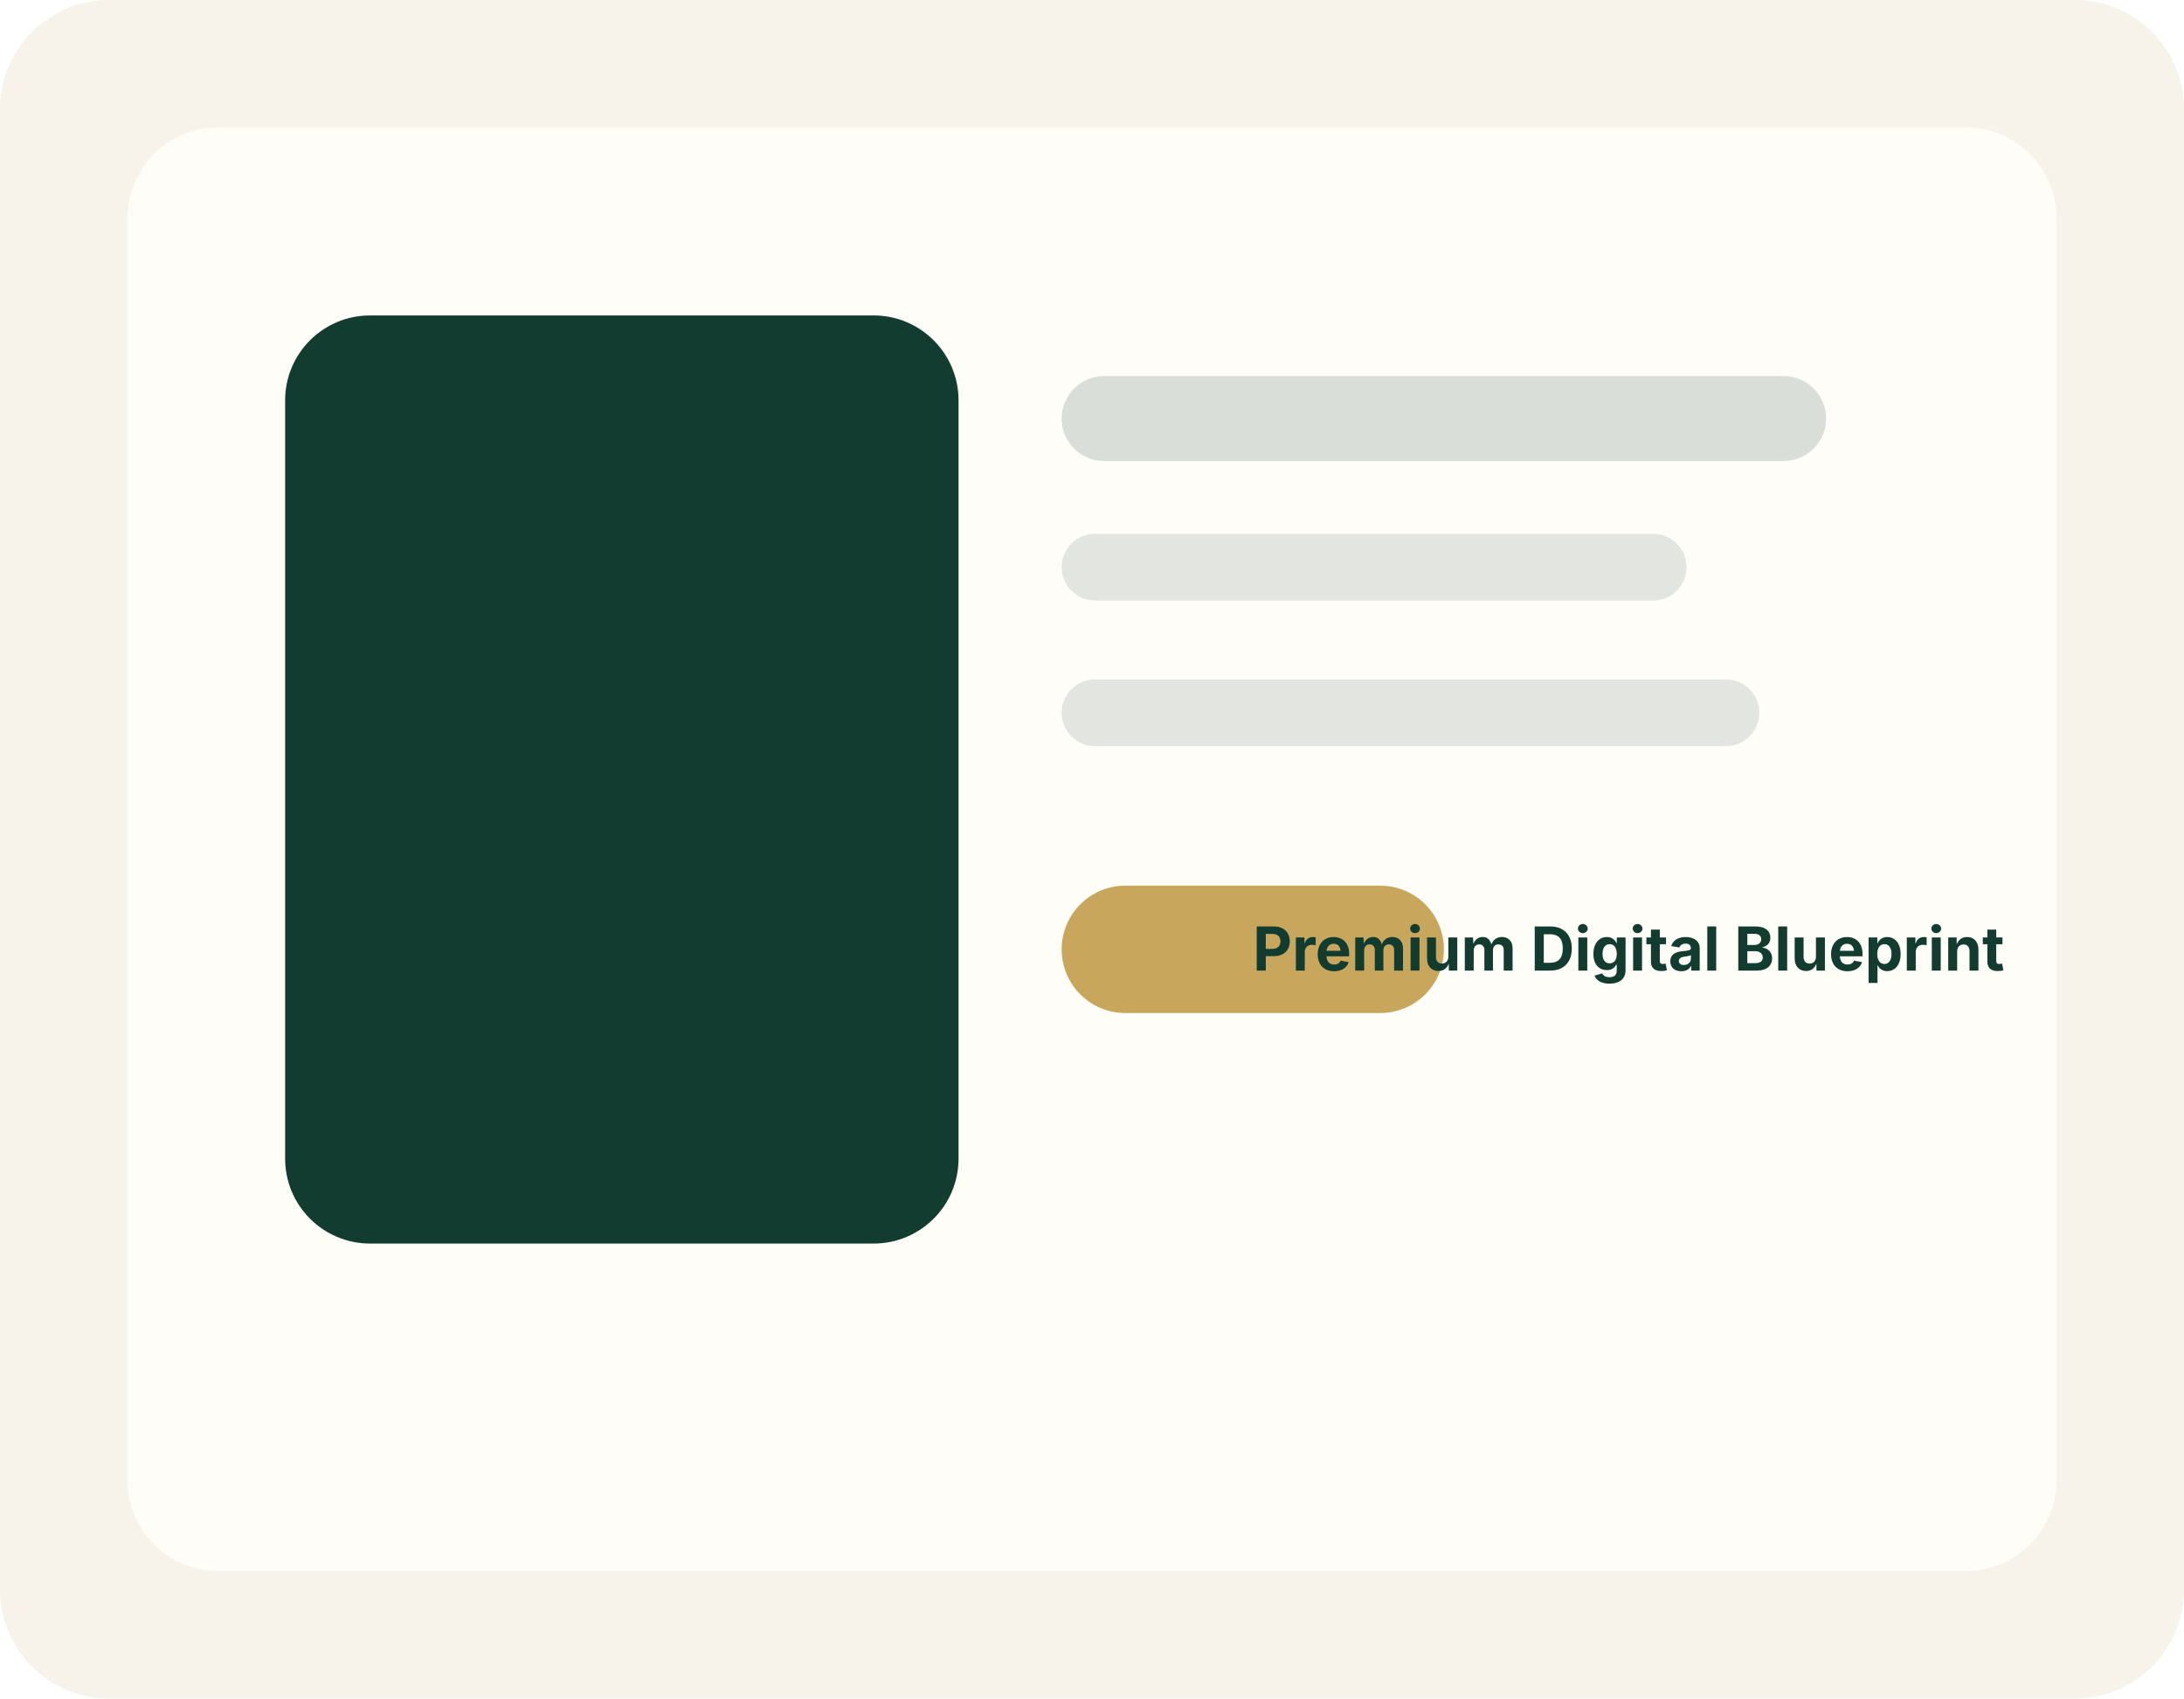
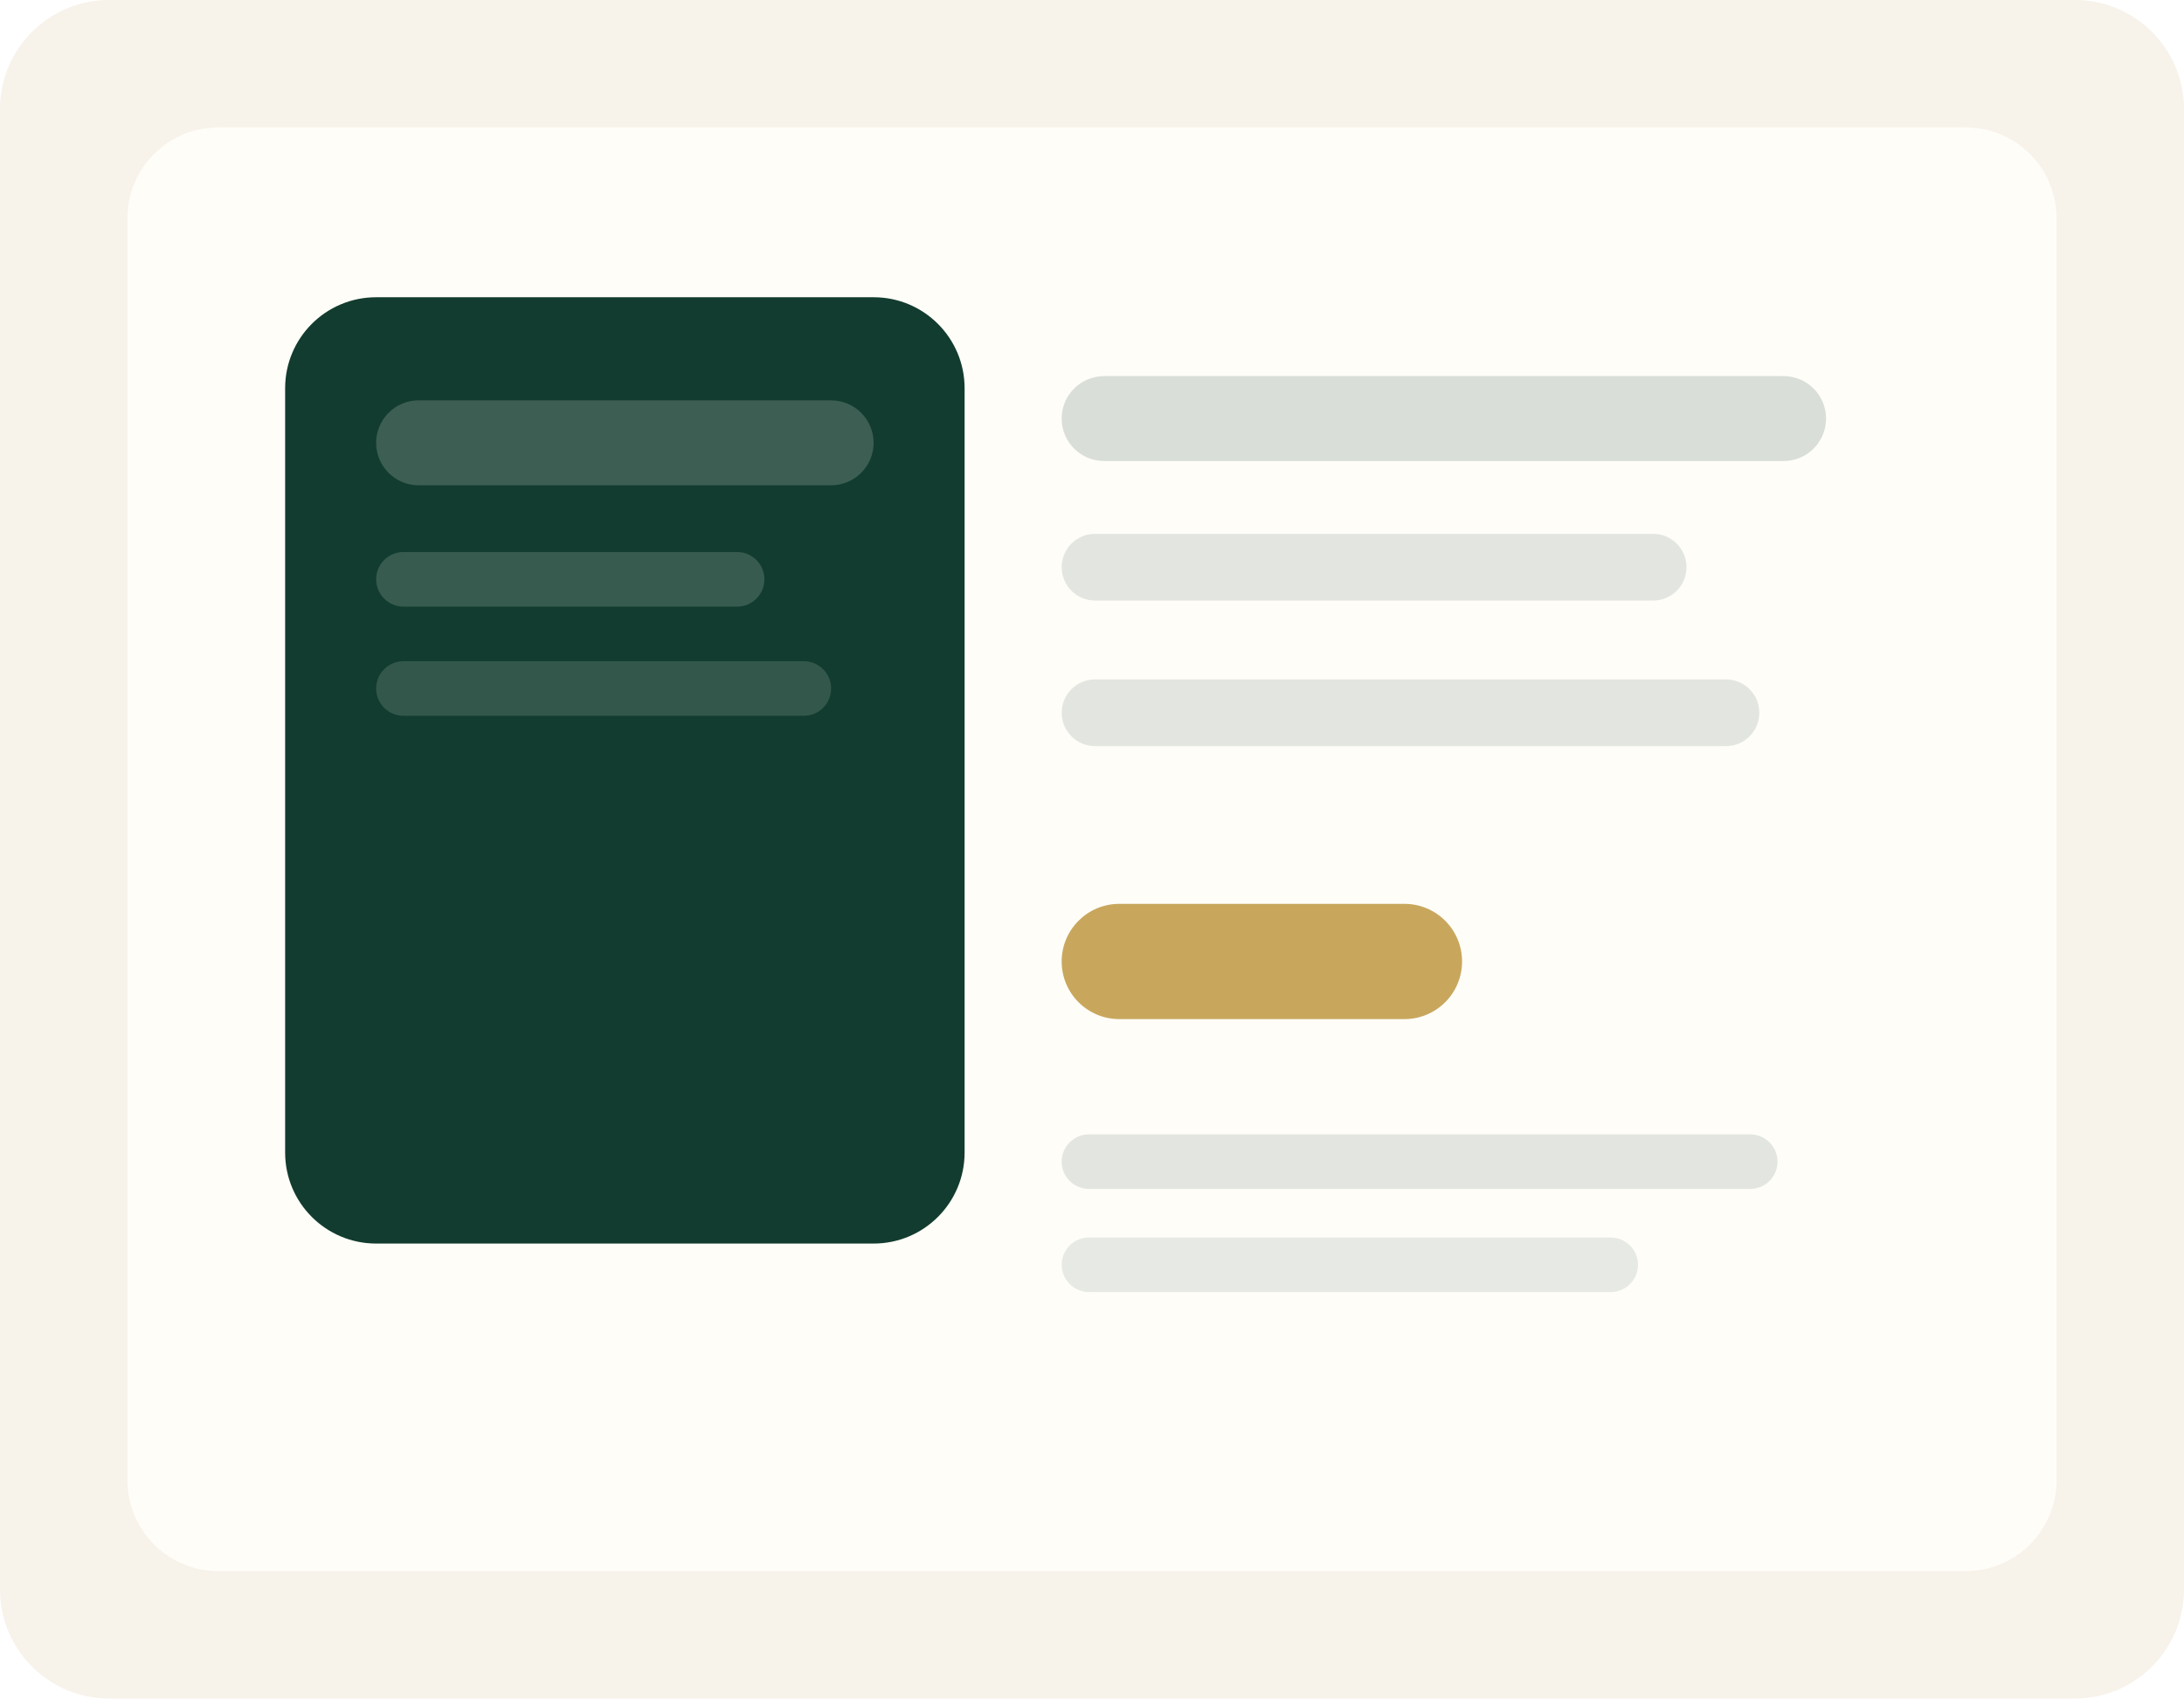
<svg xmlns="http://www.w3.org/2000/svg" width="720" height="560" viewBox="0 0 720 560" fill="none">
  <rect width="720" height="560" rx="36" fill="#F7F2EA" />
  <rect x="42" y="42" width="636" height="476" rx="30" fill="#FFFDF8" />
-   <rect x="94" y="104" width="222" height="306" rx="28" fill="#123C2F" />
+   <rect x="94" y="98" width="224" height="312" rx="30" fill="#123C2F" />
+   <rect x="124" y="132" width="164" height="28" rx="14" fill="#FFFDF8" fill-opacity="0.18" />
+   <rect x="124" y="182" width="128" height="18" rx="9" fill="#FFFDF8" fill-opacity="0.16" />
+   <rect x="124" y="218" width="150" height="18" rx="9" fill="#FFFDF8" fill-opacity="0.14" />
  <rect x="350" y="124" width="252" height="28" rx="14" fill="#123C2F" fill-opacity="0.16" />
  <rect x="350" y="176" width="206" height="22" rx="11" fill="#123C2F" fill-opacity="0.12" />
  <rect x="350" y="224" width="230" height="22" rx="11" fill="#123C2F" fill-opacity="0.12" />
-   <rect x="350" y="292" width="126" height="42" rx="21" fill="#C8A75D" />
-   <text x="205" y="458" text-anchor="middle" fill="#FFFDF8" font-family="Playfair Display, serif" font-size="30" font-weight="700">Academy Resource</text>
-   <text x="413" y="320" fill="#123C2F" font-family="Inter, sans-serif" font-size="20" font-weight="700">Premium Digital Blueprint</text>
+   <rect x="350" y="298" width="132" height="38" rx="19" fill="#C8A75D" />
+   <rect x="350" y="374" width="236" height="18" rx="9" fill="#123C2F" fill-opacity="0.12" />
+   <rect x="350" y="408" width="190" height="18" rx="9" fill="#123C2F" fill-opacity="0.1" />
</svg>
